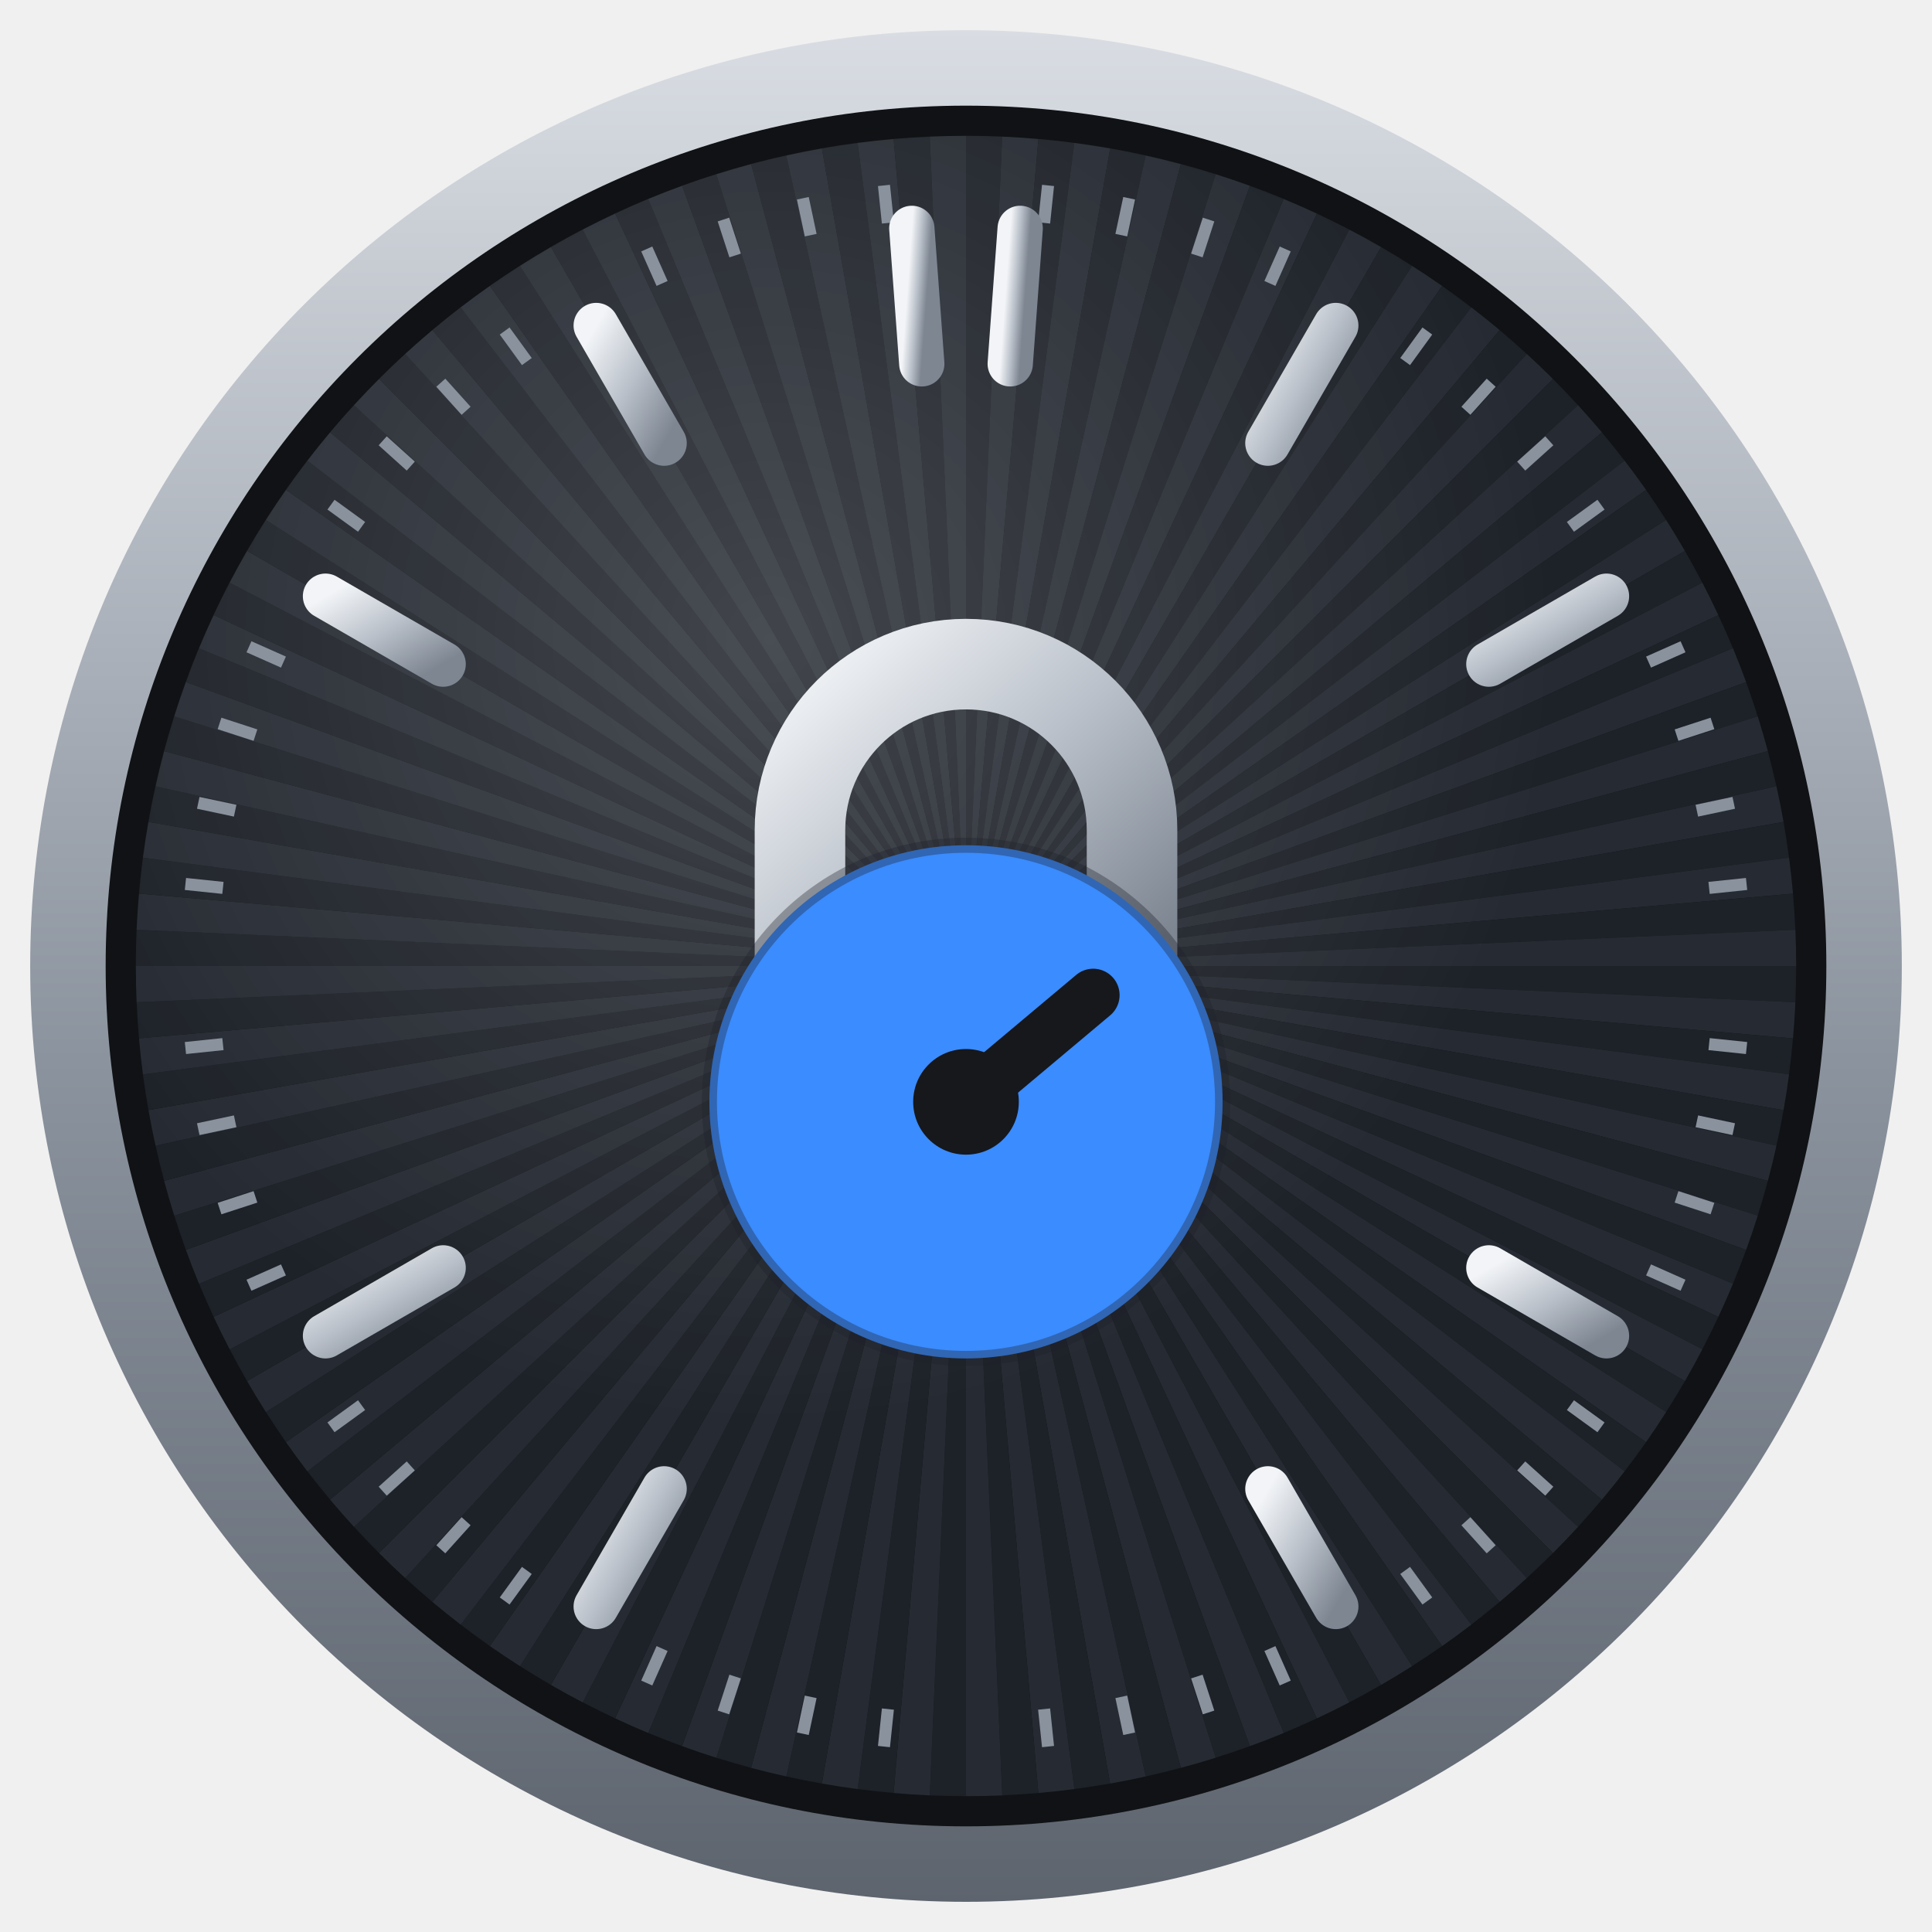
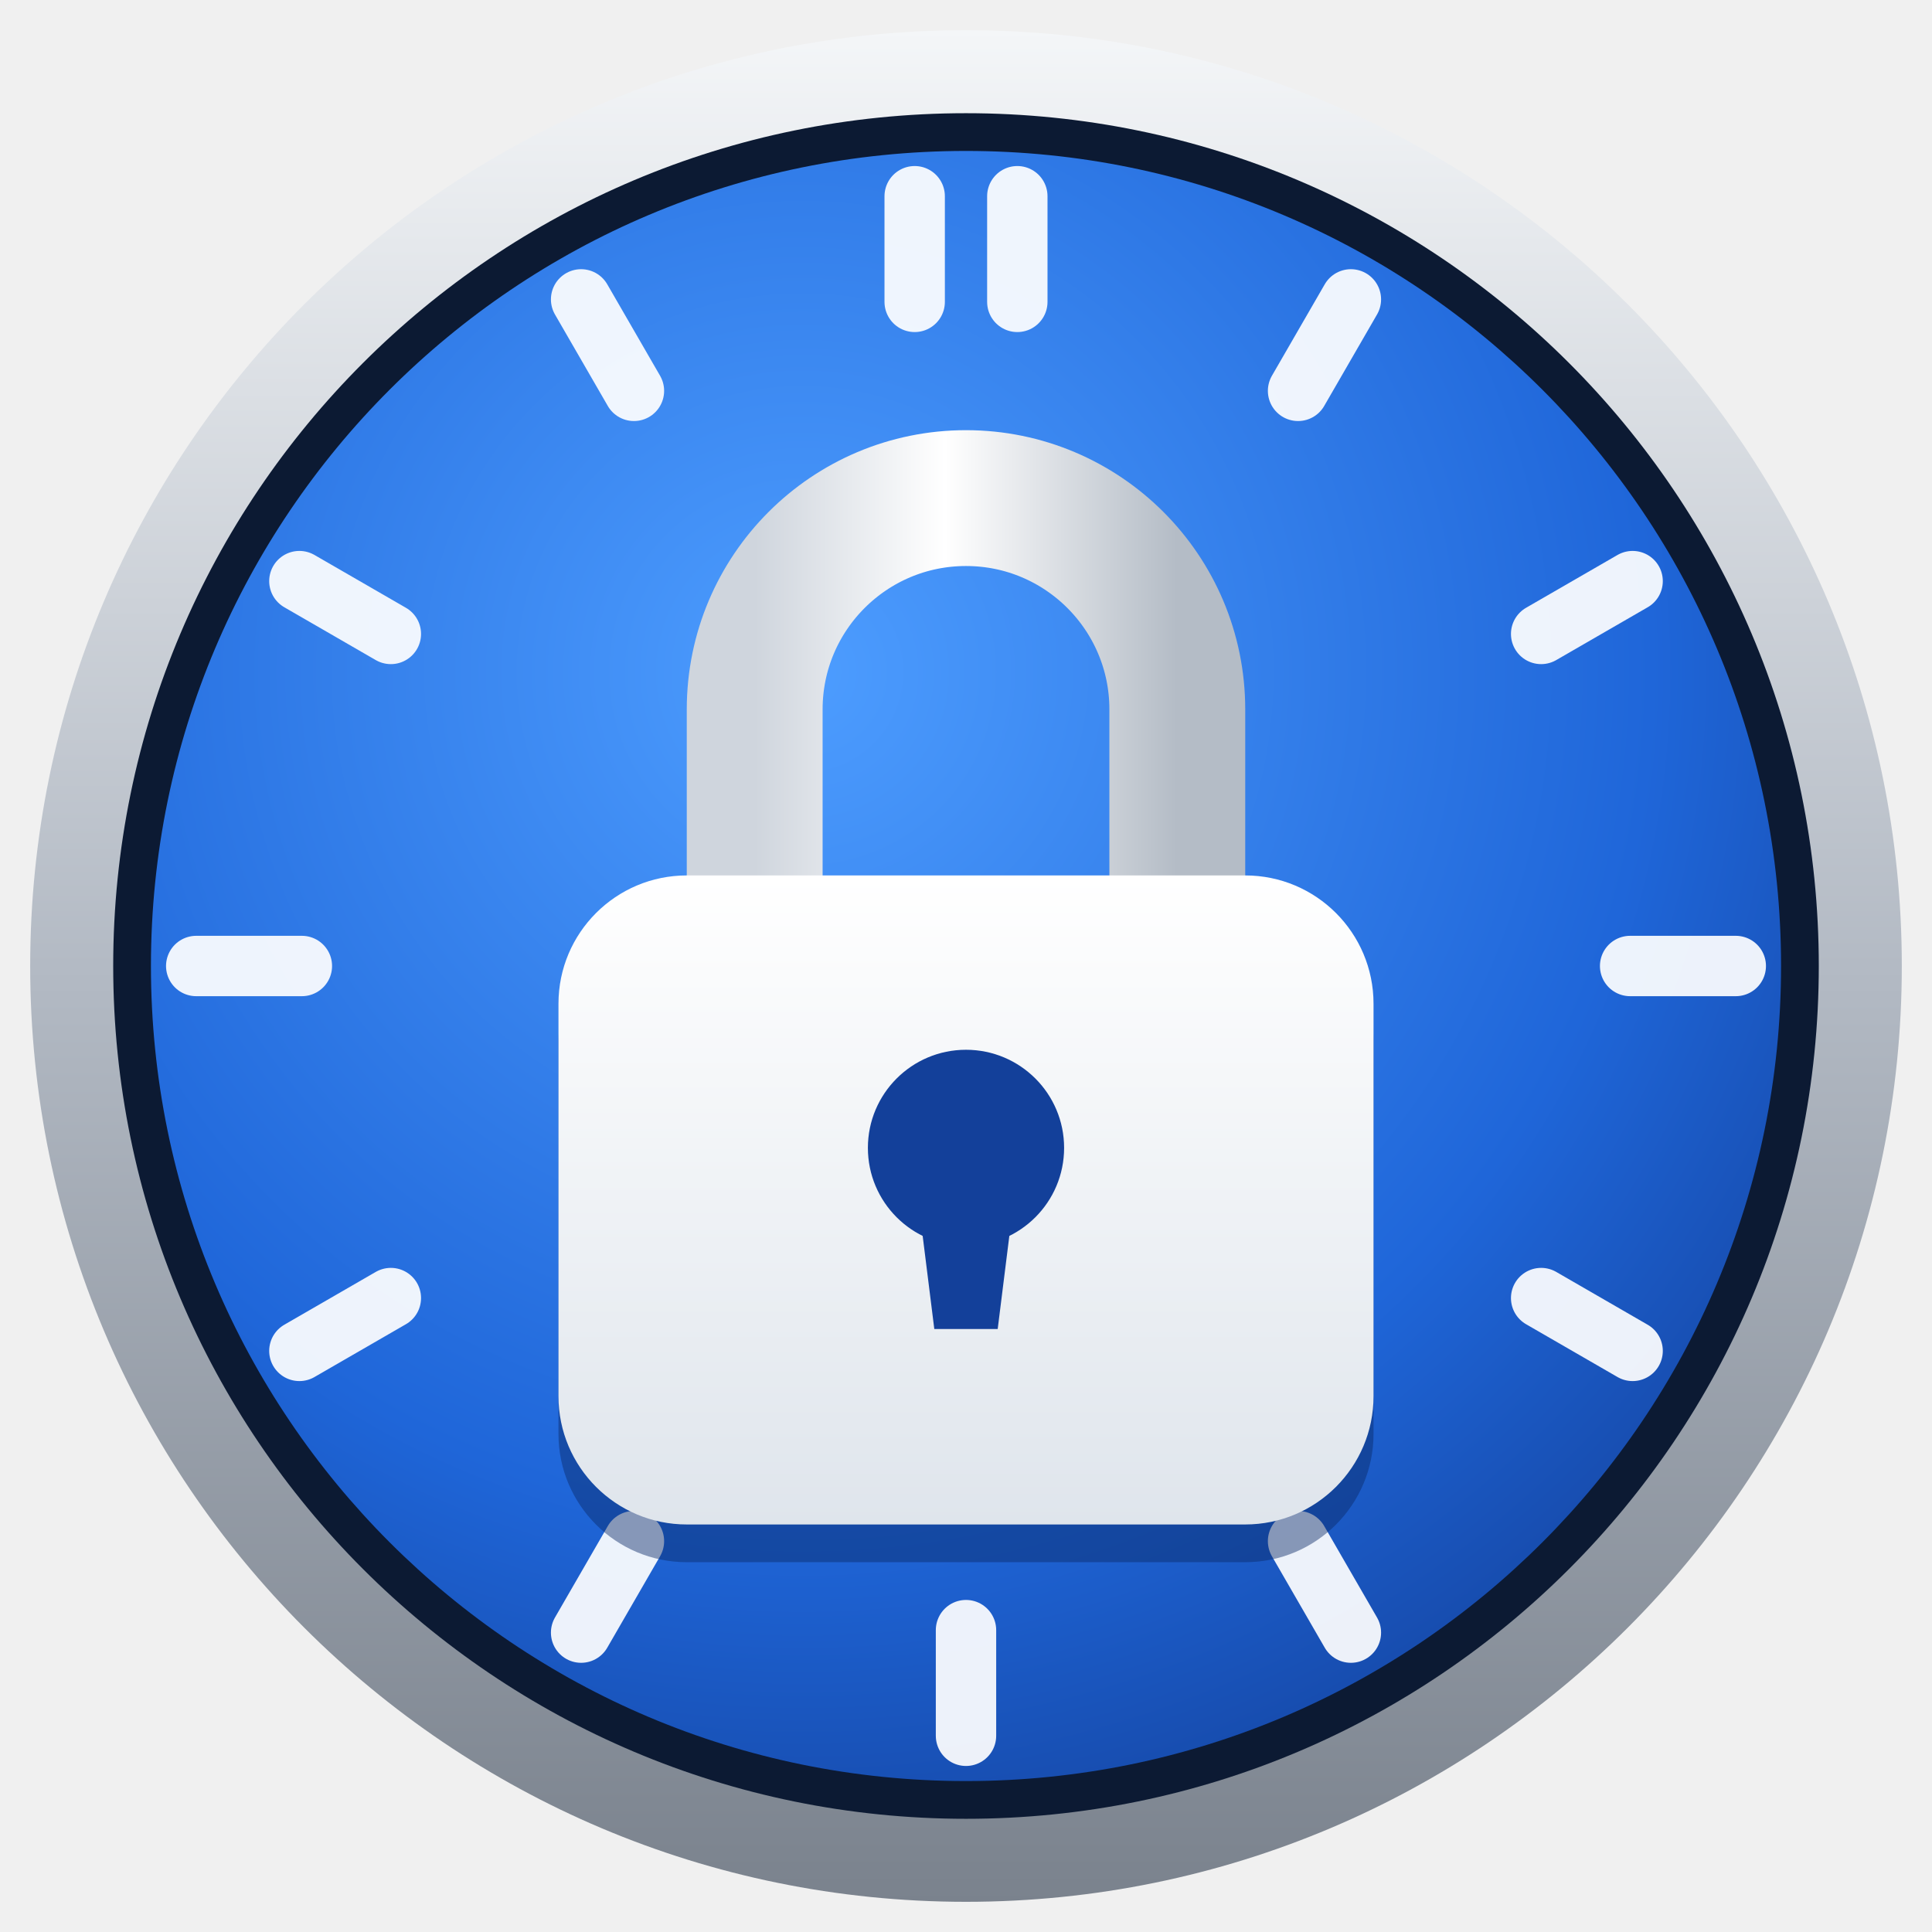
<svg xmlns="http://www.w3.org/2000/svg" viewBox="0 0 256 256">
  <defs>
-     <linearGradient id="steel" x1="0" y1="0" x2="1" y2="1">
-       <stop offset="0" stop-color="#f2f4f7" />
-       <stop offset="0.5" stop-color="#b9c0c9" />
-       <stop offset="1" stop-color="#7e8692" />
+     <linearGradient id="case" x1="0" y1="0" x2="0" y2="1">
+       <stop offset="0" stop-color="#f4f6f8" />
+       <stop offset="0.5" stop-color="#b3bac4" />
+       <stop offset="1" stop-color="#7a828d" />
    </linearGradient>
-     <linearGradient id="case" x1="0" y1="0" x2="0" y2="1">
-       <stop offset="0" stop-color="#d9dde3" />
-       <stop offset="0.55" stop-color="#8b939e" />
-       <stop offset="1" stop-color="#5d646e" />
+     <radialGradient id="dial" cx="0.4" cy="0.32" r="0.8">
+       <stop offset="0" stop-color="#4d9dff" />
+       <stop offset="0.65" stop-color="#1f66d9" />
+       <stop offset="1" stop-color="#13409a" />
+     </radialGradient>
+     <linearGradient id="shackle" x1="0" y1="0" x2="1" y2="0">
+       <stop offset="0" stop-color="#cfd5dd" />
+       <stop offset="0.45" stop-color="#ffffff" />
+       <stop offset="1" stop-color="#b4bcc6" />
    </linearGradient>
-     <radialGradient id="dialLight" cx="0.38" cy="0.3" r="0.8">
-       <stop offset="0" stop-color="#ffffff" stop-opacity="0.16" />
-       <stop offset="0.6" stop-color="#ffffff" stop-opacity="0" />
-     </radialGradient>
+     <linearGradient id="body" x1="0" y1="0" x2="0" y2="1">
+       <stop offset="0" stop-color="#ffffff" />
+       <stop offset="1" stop-color="#dfe5ec" />
+     </linearGradient>
  </defs>
  <circle cx="128" cy="128" r="124" fill="url(#case)" />
-   <circle cx="128" cy="128" r="114" fill="#101215" />
-   <g>
-     <path d="M128 128 L128.00 18.00 A110 110 0 0 1 132.80 18.10 Z" fill="#1d2128" />
-     <path d="M128 128 L132.80 18.10 A110 110 0 0 1 137.59 18.42 Z" fill="#262b33" />
-     <path d="M128 128 L137.59 18.42 A110 110 0 0 1 142.36 18.94 Z" fill="#1d2128" />
-     <path d="M128 128 L142.36 18.94 A110 110 0 0 1 147.10 19.67 Z" fill="#262b33" />
-     <path d="M128 128 L147.10 19.67 A110 110 0 0 1 151.81 20.61 Z" fill="#1d2128" />
-     <path d="M128 128 L151.81 20.61 A110 110 0 0 1 156.47 21.75 Z" fill="#262b33" />
-     <path d="M128 128 L156.47 21.75 A110 110 0 0 1 161.08 23.09 Z" fill="#1d2128" />
-     <path d="M128 128 L161.08 23.09 A110 110 0 0 1 165.62 24.63 Z" fill="#262b33" />
-     <path d="M128 128 L165.62 24.63 A110 110 0 0 1 170.10 26.37 Z" fill="#1d2128" />
-     <path d="M128 128 L170.10 26.37 A110 110 0 0 1 174.49 28.31 Z" fill="#262b33" />
-     <path d="M128 128 L174.49 28.31 A110 110 0 0 1 178.79 30.43 Z" fill="#1d2128" />
-     <path d="M128 128 L178.79 30.43 A110 110 0 0 1 183.00 32.74 Z" fill="#262b33" />
-     <path d="M128 128 L183.00 32.74 A110 110 0 0 1 187.10 35.23 Z" fill="#1d2128" />
-     <path d="M128 128 L187.10 35.23 A110 110 0 0 1 191.09 37.89 Z" fill="#262b33" />
-     <path d="M128 128 L191.09 37.89 A110 110 0 0 1 194.96 40.73 Z" fill="#1d2128" />
-     <path d="M128 128 L194.96 40.73 A110 110 0 0 1 198.71 43.74 Z" fill="#262b33" />
-     <path d="M128 128 L198.71 43.74 A110 110 0 0 1 202.31 46.90 Z" fill="#1d2128" />
-     <path d="M128 128 L202.31 46.90 A110 110 0 0 1 205.78 50.22 Z" fill="#262b33" />
-     <path d="M128 128 L205.78 50.22 A110 110 0 0 1 209.10 53.69 Z" fill="#1d2128" />
-     <path d="M128 128 L209.10 53.69 A110 110 0 0 1 212.26 57.29 Z" fill="#262b33" />
-     <path d="M128 128 L212.26 57.29 A110 110 0 0 1 215.27 61.04 Z" fill="#1d2128" />
-     <path d="M128 128 L215.27 61.04 A110 110 0 0 1 218.11 64.91 Z" fill="#262b33" />
-     <path d="M128 128 L218.11 64.91 A110 110 0 0 1 220.77 68.90 Z" fill="#1d2128" />
-     <path d="M128 128 L220.77 68.90 A110 110 0 0 1 223.26 73.00 Z" fill="#262b33" />
-     <path d="M128 128 L223.26 73.00 A110 110 0 0 1 225.57 77.21 Z" fill="#1d2128" />
-     <path d="M128 128 L225.57 77.21 A110 110 0 0 1 227.69 81.51 Z" fill="#262b33" />
-     <path d="M128 128 L227.69 81.51 A110 110 0 0 1 229.63 85.90 Z" fill="#1d2128" />
-     <path d="M128 128 L229.63 85.90 A110 110 0 0 1 231.37 90.38 Z" fill="#262b33" />
-     <path d="M128 128 L231.37 90.38 A110 110 0 0 1 232.91 94.92 Z" fill="#1d2128" />
-     <path d="M128 128 L232.91 94.92 A110 110 0 0 1 234.25 99.53 Z" fill="#262b33" />
-     <path d="M128 128 L234.25 99.53 A110 110 0 0 1 235.39 104.19 Z" fill="#1d2128" />
-     <path d="M128 128 L235.39 104.19 A110 110 0 0 1 236.33 108.90 Z" fill="#262b33" />
-     <path d="M128 128 L236.33 108.90 A110 110 0 0 1 237.06 113.64 Z" fill="#1d2128" />
-     <path d="M128 128 L237.06 113.64 A110 110 0 0 1 237.58 118.41 Z" fill="#262b33" />
-     <path d="M128 128 L237.58 118.41 A110 110 0 0 1 237.90 123.20 Z" fill="#1d2128" />
-     <path d="M128 128 L237.90 123.20 A110 110 0 0 1 238.00 128.00 Z" fill="#262b33" />
-     <path d="M128 128 L238.00 128.00 A110 110 0 0 1 237.90 132.80 Z" fill="#1d2128" />
-     <path d="M128 128 L237.90 132.80 A110 110 0 0 1 237.58 137.59 Z" fill="#262b33" />
-     <path d="M128 128 L237.58 137.59 A110 110 0 0 1 237.06 142.36 Z" fill="#1d2128" />
-     <path d="M128 128 L237.06 142.36 A110 110 0 0 1 236.33 147.10 Z" fill="#262b33" />
-     <path d="M128 128 L236.33 147.10 A110 110 0 0 1 235.39 151.81 Z" fill="#1d2128" />
-     <path d="M128 128 L235.39 151.81 A110 110 0 0 1 234.25 156.47 Z" fill="#262b33" />
-     <path d="M128 128 L234.25 156.47 A110 110 0 0 1 232.91 161.08 Z" fill="#1d2128" />
-     <path d="M128 128 L232.91 161.08 A110 110 0 0 1 231.37 165.62 Z" fill="#262b33" />
-     <path d="M128 128 L231.37 165.62 A110 110 0 0 1 229.63 170.10 Z" fill="#1d2128" />
-     <path d="M128 128 L229.63 170.10 A110 110 0 0 1 227.69 174.49 Z" fill="#262b33" />
-     <path d="M128 128 L227.69 174.49 A110 110 0 0 1 225.57 178.79 Z" fill="#1d2128" />
-     <path d="M128 128 L225.57 178.79 A110 110 0 0 1 223.26 183.00 Z" fill="#262b33" />
-     <path d="M128 128 L223.26 183.00 A110 110 0 0 1 220.77 187.10 Z" fill="#1d2128" />
-     <path d="M128 128 L220.77 187.10 A110 110 0 0 1 218.11 191.09 Z" fill="#262b33" />
-     <path d="M128 128 L218.11 191.09 A110 110 0 0 1 215.27 194.96 Z" fill="#1d2128" />
-     <path d="M128 128 L215.27 194.96 A110 110 0 0 1 212.26 198.71 Z" fill="#262b33" />
-     <path d="M128 128 L212.26 198.71 A110 110 0 0 1 209.10 202.31 Z" fill="#1d2128" />
-     <path d="M128 128 L209.10 202.31 A110 110 0 0 1 205.78 205.78 Z" fill="#262b33" />
-     <path d="M128 128 L205.78 205.78 A110 110 0 0 1 202.31 209.10 Z" fill="#1d2128" />
-     <path d="M128 128 L202.31 209.10 A110 110 0 0 1 198.71 212.26 Z" fill="#262b33" />
-     <path d="M128 128 L198.71 212.26 A110 110 0 0 1 194.96 215.27 Z" fill="#1d2128" />
-     <path d="M128 128 L194.96 215.27 A110 110 0 0 1 191.09 218.11 Z" fill="#262b33" />
-     <path d="M128 128 L191.09 218.11 A110 110 0 0 1 187.10 220.77 Z" fill="#1d2128" />
-     <path d="M128 128 L187.10 220.77 A110 110 0 0 1 183.00 223.26 Z" fill="#262b33" />
-     <path d="M128 128 L183.00 223.26 A110 110 0 0 1 178.79 225.57 Z" fill="#1d2128" />
-     <path d="M128 128 L178.79 225.57 A110 110 0 0 1 174.49 227.69 Z" fill="#262b33" />
-     <path d="M128 128 L174.49 227.69 A110 110 0 0 1 170.10 229.63 Z" fill="#1d2128" />
-     <path d="M128 128 L170.10 229.63 A110 110 0 0 1 165.62 231.37 Z" fill="#262b33" />
-     <path d="M128 128 L165.62 231.37 A110 110 0 0 1 161.08 232.91 Z" fill="#1d2128" />
-     <path d="M128 128 L161.08 232.91 A110 110 0 0 1 156.47 234.25 Z" fill="#262b33" />
-     <path d="M128 128 L156.47 234.25 A110 110 0 0 1 151.81 235.39 Z" fill="#1d2128" />
-     <path d="M128 128 L151.81 235.39 A110 110 0 0 1 147.10 236.33 Z" fill="#262b33" />
-     <path d="M128 128 L147.10 236.33 A110 110 0 0 1 142.36 237.06 Z" fill="#1d2128" />
-     <path d="M128 128 L142.36 237.06 A110 110 0 0 1 137.59 237.58 Z" fill="#262b33" />
-     <path d="M128 128 L137.59 237.58 A110 110 0 0 1 132.80 237.90 Z" fill="#1d2128" />
-     <path d="M128 128 L132.80 237.90 A110 110 0 0 1 128.00 238.00 Z" fill="#262b33" />
-     <path d="M128 128 L128.00 238.00 A110 110 0 0 1 123.20 237.90 Z" fill="#1d2128" />
-     <path d="M128 128 L123.20 237.90 A110 110 0 0 1 118.41 237.58 Z" fill="#262b33" />
-     <path d="M128 128 L118.41 237.58 A110 110 0 0 1 113.64 237.06 Z" fill="#1d2128" />
-     <path d="M128 128 L113.64 237.06 A110 110 0 0 1 108.90 236.33 Z" fill="#262b33" />
-     <path d="M128 128 L108.90 236.33 A110 110 0 0 1 104.19 235.39 Z" fill="#1d2128" />
-     <path d="M128 128 L104.19 235.39 A110 110 0 0 1 99.53 234.25 Z" fill="#262b33" />
-     <path d="M128 128 L99.53 234.25 A110 110 0 0 1 94.92 232.91 Z" fill="#1d2128" />
-     <path d="M128 128 L94.92 232.91 A110 110 0 0 1 90.38 231.37 Z" fill="#262b33" />
-     <path d="M128 128 L90.38 231.37 A110 110 0 0 1 85.90 229.63 Z" fill="#1d2128" />
-     <path d="M128 128 L85.90 229.63 A110 110 0 0 1 81.51 227.69 Z" fill="#262b33" />
-     <path d="M128 128 L81.51 227.69 A110 110 0 0 1 77.21 225.57 Z" fill="#1d2128" />
-     <path d="M128 128 L77.21 225.57 A110 110 0 0 1 73.00 223.26 Z" fill="#262b33" />
-     <path d="M128 128 L73.00 223.26 A110 110 0 0 1 68.90 220.77 Z" fill="#1d2128" />
-     <path d="M128 128 L68.90 220.77 A110 110 0 0 1 64.91 218.11 Z" fill="#262b33" />
-     <path d="M128 128 L64.91 218.11 A110 110 0 0 1 61.04 215.27 Z" fill="#1d2128" />
-     <path d="M128 128 L61.04 215.27 A110 110 0 0 1 57.29 212.26 Z" fill="#262b33" />
-     <path d="M128 128 L57.29 212.26 A110 110 0 0 1 53.69 209.10 Z" fill="#1d2128" />
-     <path d="M128 128 L53.69 209.10 A110 110 0 0 1 50.22 205.78 Z" fill="#262b33" />
-     <path d="M128 128 L50.22 205.78 A110 110 0 0 1 46.90 202.31 Z" fill="#1d2128" />
-     <path d="M128 128 L46.90 202.31 A110 110 0 0 1 43.74 198.71 Z" fill="#262b33" />
-     <path d="M128 128 L43.74 198.71 A110 110 0 0 1 40.73 194.96 Z" fill="#1d2128" />
-     <path d="M128 128 L40.73 194.96 A110 110 0 0 1 37.89 191.09 Z" fill="#262b33" />
-     <path d="M128 128 L37.89 191.09 A110 110 0 0 1 35.23 187.10 Z" fill="#1d2128" />
-     <path d="M128 128 L35.23 187.10 A110 110 0 0 1 32.74 183.00 Z" fill="#262b33" />
-     <path d="M128 128 L32.74 183.00 A110 110 0 0 1 30.43 178.79 Z" fill="#1d2128" />
-     <path d="M128 128 L30.43 178.79 A110 110 0 0 1 28.31 174.49 Z" fill="#262b33" />
-     <path d="M128 128 L28.31 174.49 A110 110 0 0 1 26.37 170.10 Z" fill="#1d2128" />
-     <path d="M128 128 L26.37 170.10 A110 110 0 0 1 24.63 165.62 Z" fill="#262b33" />
-     <path d="M128 128 L24.63 165.62 A110 110 0 0 1 23.09 161.08 Z" fill="#1d2128" />
-     <path d="M128 128 L23.09 161.08 A110 110 0 0 1 21.75 156.47 Z" fill="#262b33" />
-     <path d="M128 128 L21.75 156.47 A110 110 0 0 1 20.61 151.81 Z" fill="#1d2128" />
-     <path d="M128 128 L20.61 151.81 A110 110 0 0 1 19.67 147.10 Z" fill="#262b33" />
-     <path d="M128 128 L19.67 147.10 A110 110 0 0 1 18.94 142.36 Z" fill="#1d2128" />
-     <path d="M128 128 L18.94 142.36 A110 110 0 0 1 18.42 137.59 Z" fill="#262b33" />
-     <path d="M128 128 L18.42 137.59 A110 110 0 0 1 18.10 132.80 Z" fill="#1d2128" />
-     <path d="M128 128 L18.10 132.80 A110 110 0 0 1 18.00 128.00 Z" fill="#262b33" />
-     <path d="M128 128 L18.00 128.00 A110 110 0 0 1 18.10 123.20 Z" fill="#1d2128" />
-     <path d="M128 128 L18.10 123.20 A110 110 0 0 1 18.42 118.41 Z" fill="#262b33" />
-     <path d="M128 128 L18.42 118.41 A110 110 0 0 1 18.94 113.64 Z" fill="#1d2128" />
-     <path d="M128 128 L18.94 113.64 A110 110 0 0 1 19.67 108.90 Z" fill="#262b33" />
-     <path d="M128 128 L19.67 108.90 A110 110 0 0 1 20.61 104.19 Z" fill="#1d2128" />
-     <path d="M128 128 L20.61 104.19 A110 110 0 0 1 21.75 99.53 Z" fill="#262b33" />
-     <path d="M128 128 L21.75 99.53 A110 110 0 0 1 23.09 94.92 Z" fill="#1d2128" />
-     <path d="M128 128 L23.09 94.92 A110 110 0 0 1 24.63 90.38 Z" fill="#262b33" />
-     <path d="M128 128 L24.63 90.38 A110 110 0 0 1 26.37 85.90 Z" fill="#1d2128" />
-     <path d="M128 128 L26.37 85.90 A110 110 0 0 1 28.31 81.51 Z" fill="#262b33" />
-     <path d="M128 128 L28.31 81.51 A110 110 0 0 1 30.43 77.21 Z" fill="#1d2128" />
-     <path d="M128 128 L30.43 77.21 A110 110 0 0 1 32.74 73.00 Z" fill="#262b33" />
-     <path d="M128 128 L32.74 73.00 A110 110 0 0 1 35.23 68.90 Z" fill="#1d2128" />
-     <path d="M128 128 L35.23 68.90 A110 110 0 0 1 37.89 64.91 Z" fill="#262b33" />
-     <path d="M128 128 L37.89 64.91 A110 110 0 0 1 40.73 61.04 Z" fill="#1d2128" />
-     <path d="M128 128 L40.73 61.04 A110 110 0 0 1 43.74 57.29 Z" fill="#262b33" />
-     <path d="M128 128 L43.74 57.29 A110 110 0 0 1 46.90 53.69 Z" fill="#1d2128" />
-     <path d="M128 128 L46.90 53.69 A110 110 0 0 1 50.22 50.22 Z" fill="#262b33" />
-     <path d="M128 128 L50.22 50.22 A110 110 0 0 1 53.69 46.90 Z" fill="#1d2128" />
-     <path d="M128 128 L53.69 46.90 A110 110 0 0 1 57.29 43.74 Z" fill="#262b33" />
-     <path d="M128 128 L57.29 43.74 A110 110 0 0 1 61.04 40.73 Z" fill="#1d2128" />
-     <path d="M128 128 L61.04 40.73 A110 110 0 0 1 64.91 37.89 Z" fill="#262b33" />
-     <path d="M128 128 L64.91 37.89 A110 110 0 0 1 68.90 35.23 Z" fill="#1d2128" />
-     <path d="M128 128 L68.90 35.23 A110 110 0 0 1 73.00 32.74 Z" fill="#262b33" />
-     <path d="M128 128 L73.00 32.74 A110 110 0 0 1 77.21 30.43 Z" fill="#1d2128" />
-     <path d="M128 128 L77.21 30.43 A110 110 0 0 1 81.51 28.31 Z" fill="#262b33" />
-     <path d="M128 128 L81.51 28.31 A110 110 0 0 1 85.90 26.37 Z" fill="#1d2128" />
-     <path d="M128 128 L85.90 26.37 A110 110 0 0 1 90.38 24.63 Z" fill="#262b33" />
-     <path d="M128 128 L90.38 24.63 A110 110 0 0 1 94.92 23.09 Z" fill="#1d2128" />
-     <path d="M128 128 L94.92 23.09 A110 110 0 0 1 99.53 21.75 Z" fill="#262b33" />
-     <path d="M128 128 L99.53 21.75 A110 110 0 0 1 104.19 20.61 Z" fill="#1d2128" />
-     <path d="M128 128 L104.19 20.61 A110 110 0 0 1 108.90 19.67 Z" fill="#262b33" />
-     <path d="M128 128 L108.90 19.67 A110 110 0 0 1 113.64 18.94 Z" fill="#1d2128" />
-     <path d="M128 128 L113.64 18.94 A110 110 0 0 1 118.41 18.42 Z" fill="#262b33" />
-     <path d="M128 128 L118.41 18.42 A110 110 0 0 1 123.20 18.10 Z" fill="#1d2128" />
-     <path d="M128 128 L123.20 18.10 A110 110 0 0 1 128.00 18.00 Z" fill="#262b33" />
-   </g>
-   <circle cx="128" cy="128" r="110" fill="url(#dialLight)" />
-   <line x1="138.87" y1="24.57" x2="138.35" y2="29.54" stroke="#8a929d" stroke-width="1.6" />
-   <line x1="149.62" y1="26.27" x2="148.58" y2="31.16" stroke="#8a929d" stroke-width="1.6" />
-   <line x1="160.14" y1="29.09" x2="158.59" y2="33.85" stroke="#8a929d" stroke-width="1.6" />
-   <line x1="170.30" y1="32.99" x2="168.27" y2="37.56" stroke="#8a929d" stroke-width="1.6" />
-   <line x1="189.13" y1="43.86" x2="186.19" y2="47.91" stroke="#8a929d" stroke-width="1.6" />
-   <line x1="197.59" y1="50.71" x2="194.24" y2="54.43" stroke="#8a929d" stroke-width="1.6" />
-   <line x1="205.29" y1="58.41" x2="201.57" y2="61.76" stroke="#8a929d" stroke-width="1.6" />
-   <line x1="212.14" y1="66.87" x2="208.09" y2="69.81" stroke="#8a929d" stroke-width="1.6" />
-   <line x1="223.01" y1="85.70" x2="218.44" y2="87.73" stroke="#8a929d" stroke-width="1.6" />
-   <line x1="226.91" y1="95.86" x2="222.15" y2="97.41" stroke="#8a929d" stroke-width="1.6" />
-   <line x1="229.73" y1="106.38" x2="224.84" y2="107.42" stroke="#8a929d" stroke-width="1.6" />
-   <line x1="231.43" y1="117.13" x2="226.46" y2="117.65" stroke="#8a929d" stroke-width="1.6" />
-   <line x1="231.43" y1="138.87" x2="226.46" y2="138.35" stroke="#8a929d" stroke-width="1.6" />
-   <line x1="229.73" y1="149.62" x2="224.84" y2="148.58" stroke="#8a929d" stroke-width="1.6" />
-   <line x1="226.91" y1="160.14" x2="222.15" y2="158.59" stroke="#8a929d" stroke-width="1.6" />
-   <line x1="223.01" y1="170.30" x2="218.44" y2="168.27" stroke="#8a929d" stroke-width="1.6" />
-   <line x1="212.14" y1="189.13" x2="208.09" y2="186.19" stroke="#8a929d" stroke-width="1.6" />
-   <line x1="205.29" y1="197.59" x2="201.57" y2="194.24" stroke="#8a929d" stroke-width="1.6" />
-   <line x1="197.59" y1="205.29" x2="194.24" y2="201.57" stroke="#8a929d" stroke-width="1.6" />
-   <line x1="189.13" y1="212.14" x2="186.19" y2="208.09" stroke="#8a929d" stroke-width="1.6" />
-   <line x1="170.30" y1="223.01" x2="168.27" y2="218.44" stroke="#8a929d" stroke-width="1.6" />
-   <line x1="160.14" y1="226.91" x2="158.59" y2="222.15" stroke="#8a929d" stroke-width="1.6" />
-   <line x1="149.62" y1="229.73" x2="148.58" y2="224.84" stroke="#8a929d" stroke-width="1.6" />
-   <line x1="138.87" y1="231.43" x2="138.35" y2="226.46" stroke="#8a929d" stroke-width="1.6" />
-   <line x1="117.13" y1="231.43" x2="117.65" y2="226.46" stroke="#8a929d" stroke-width="1.6" />
-   <line x1="106.38" y1="229.73" x2="107.42" y2="224.84" stroke="#8a929d" stroke-width="1.6" />
-   <line x1="95.86" y1="226.91" x2="97.41" y2="222.15" stroke="#8a929d" stroke-width="1.6" />
-   <line x1="85.70" y1="223.01" x2="87.73" y2="218.44" stroke="#8a929d" stroke-width="1.6" />
-   <line x1="66.87" y1="212.14" x2="69.81" y2="208.09" stroke="#8a929d" stroke-width="1.6" />
-   <line x1="58.41" y1="205.29" x2="61.76" y2="201.57" stroke="#8a929d" stroke-width="1.6" />
-   <line x1="50.71" y1="197.59" x2="54.43" y2="194.24" stroke="#8a929d" stroke-width="1.6" />
-   <line x1="43.86" y1="189.13" x2="47.91" y2="186.19" stroke="#8a929d" stroke-width="1.6" />
-   <line x1="32.99" y1="170.30" x2="37.56" y2="168.27" stroke="#8a929d" stroke-width="1.6" />
-   <line x1="29.09" y1="160.14" x2="33.85" y2="158.59" stroke="#8a929d" stroke-width="1.6" />
-   <line x1="26.27" y1="149.62" x2="31.16" y2="148.58" stroke="#8a929d" stroke-width="1.6" />
-   <line x1="24.57" y1="138.87" x2="29.54" y2="138.35" stroke="#8a929d" stroke-width="1.6" />
-   <line x1="24.57" y1="117.13" x2="29.54" y2="117.65" stroke="#8a929d" stroke-width="1.6" />
-   <line x1="26.27" y1="106.38" x2="31.16" y2="107.42" stroke="#8a929d" stroke-width="1.6" />
-   <line x1="29.09" y1="95.86" x2="33.85" y2="97.41" stroke="#8a929d" stroke-width="1.6" />
-   <line x1="32.99" y1="85.70" x2="37.56" y2="87.73" stroke="#8a929d" stroke-width="1.6" />
-   <line x1="43.86" y1="66.87" x2="47.91" y2="69.81" stroke="#8a929d" stroke-width="1.6" />
-   <line x1="50.71" y1="58.41" x2="54.43" y2="61.76" stroke="#8a929d" stroke-width="1.6" />
-   <line x1="58.41" y1="50.71" x2="61.76" y2="54.43" stroke="#8a929d" stroke-width="1.6" />
-   <line x1="66.87" y1="43.86" x2="69.81" y2="47.91" stroke="#8a929d" stroke-width="1.6" />
-   <line x1="85.70" y1="32.99" x2="87.73" y2="37.56" stroke="#8a929d" stroke-width="1.6" />
-   <line x1="95.86" y1="29.09" x2="97.41" y2="33.85" stroke="#8a929d" stroke-width="1.6" />
-   <line x1="106.38" y1="26.27" x2="107.42" y2="31.16" stroke="#8a929d" stroke-width="1.6" />
-   <line x1="117.13" y1="24.57" x2="117.65" y2="29.54" stroke="#8a929d" stroke-width="1.6" />
-   <line x1="120.82" y1="30.26" x2="122.14" y2="48.21" stroke="url(#steel)" stroke-width="6" stroke-linecap="round" />
-   <line x1="135.18" y1="30.26" x2="133.86" y2="48.21" stroke="url(#steel)" stroke-width="6" stroke-linecap="round" />
-   <line x1="177.00" y1="43.13" x2="168.00" y2="58.72" stroke="url(#steel)" stroke-width="6" stroke-linecap="round" />
-   <line x1="212.87" y1="79.00" x2="197.28" y2="88.00" stroke="url(#steel)" stroke-width="6" stroke-linecap="round" />
-   <line x1="226.00" y1="128.00" x2="208.00" y2="128.00" stroke="url(#steel)" stroke-width="6" stroke-linecap="round" />
-   <line x1="212.87" y1="177.00" x2="197.28" y2="168.00" stroke="url(#steel)" stroke-width="6" stroke-linecap="round" />
-   <line x1="177.00" y1="212.87" x2="168.00" y2="197.28" stroke="url(#steel)" stroke-width="6" stroke-linecap="round" />
-   <line x1="128.00" y1="226.00" x2="128.00" y2="208.00" stroke="url(#steel)" stroke-width="6" stroke-linecap="round" />
-   <line x1="79.00" y1="212.87" x2="88.00" y2="197.28" stroke="url(#steel)" stroke-width="6" stroke-linecap="round" />
-   <line x1="43.13" y1="177.00" x2="58.72" y2="168.00" stroke="url(#steel)" stroke-width="6" stroke-linecap="round" />
-   <line x1="30.00" y1="128.00" x2="48.00" y2="128.00" stroke="url(#steel)" stroke-width="6" stroke-linecap="round" />
-   <line x1="43.13" y1="79.00" x2="58.72" y2="88.00" stroke="url(#steel)" stroke-width="6" stroke-linecap="round" />
-   <line x1="79.00" y1="43.13" x2="88.00" y2="58.72" stroke="url(#steel)" stroke-width="6" stroke-linecap="round" />
-   <path d="M106 128 V110 a22 22 0 0 1 44 0 V128" fill="none" stroke="url(#steel)" stroke-width="12" stroke-linecap="round" />
-   <circle cx="128" cy="146" r="34" fill="#3B8CFF" />
-   <circle cx="128" cy="146" r="34" fill="none" stroke="#1d2128" stroke-width="2" stroke-opacity="0.35" />
-   <path d="M128 146 L128 124" stroke="#16181C" stroke-width="7" stroke-linecap="round" transform="rotate(50 128 146)" />
-   <circle cx="128" cy="146" r="7" fill="#16181C" />
+   <circle cx="128" cy="128" r="113" fill="#0c1a33" />
+   <circle cx="128" cy="128" r="108" fill="url(#dial)" />
+   <line x1="121.20" y1="26" x2="121.20" y2="40" stroke="#ffffff" stroke-opacity="0.92" stroke-width="8" stroke-linecap="round" />
+   <line x1="134.80" y1="26" x2="134.80" y2="40" stroke="#ffffff" stroke-opacity="0.92" stroke-width="8" stroke-linecap="round" />
+   <line x1="172.00" y1="51.79" x2="179.00" y2="39.67" stroke="#ffffff" stroke-opacity="0.92" stroke-width="8" stroke-linecap="round" />
+   <line x1="204.21" y1="84.00" x2="216.33" y2="77.00" stroke="#ffffff" stroke-opacity="0.92" stroke-width="8" stroke-linecap="round" />
+   <line x1="216.00" y1="128.00" x2="230.00" y2="128.00" stroke="#ffffff" stroke-opacity="0.92" stroke-width="8" stroke-linecap="round" />
+   <line x1="204.21" y1="172.00" x2="216.33" y2="179.00" stroke="#ffffff" stroke-opacity="0.92" stroke-width="8" stroke-linecap="round" />
+   <line x1="172.00" y1="204.21" x2="179.00" y2="216.33" stroke="#ffffff" stroke-opacity="0.92" stroke-width="8" stroke-linecap="round" />
+   <line x1="128.00" y1="216.00" x2="128.00" y2="230.00" stroke="#ffffff" stroke-opacity="0.92" stroke-width="8" stroke-linecap="round" />
+   <line x1="84.00" y1="204.21" x2="77.00" y2="216.33" stroke="#ffffff" stroke-opacity="0.92" stroke-width="8" stroke-linecap="round" />
+   <line x1="51.79" y1="172.00" x2="39.67" y2="179.00" stroke="#ffffff" stroke-opacity="0.92" stroke-width="8" stroke-linecap="round" />
+   <line x1="40.00" y1="128.00" x2="26.00" y2="128.00" stroke="#ffffff" stroke-opacity="0.92" stroke-width="8" stroke-linecap="round" />
+   <line x1="51.79" y1="84.00" x2="39.67" y2="77.00" stroke="#ffffff" stroke-opacity="0.92" stroke-width="8" stroke-linecap="round" />
+   <line x1="84.00" y1="51.79" x2="77.00" y2="39.67" stroke="#ffffff" stroke-opacity="0.92" stroke-width="8" stroke-linecap="round" />
+   <rect x="74.0" y="121" width="108" height="86" rx="17" fill="#0a2a66" fill-opacity="0.45" />
+   <path d="M100 124 V94 a28 28 0 0 1 56 0 V124" fill="none" stroke="url(#shackle)" stroke-width="18" stroke-linecap="round" />
+   <rect x="74.0" y="116" width="108" height="86" rx="17" fill="url(#body)" />
+   <circle cx="128" cy="152.1" r="13" fill="#13409a" />
+   <path d="M120.8 152.1 L123.8 176.1 H132.2 L135.2 152.1 Z" fill="#13409a" />
</svg>
